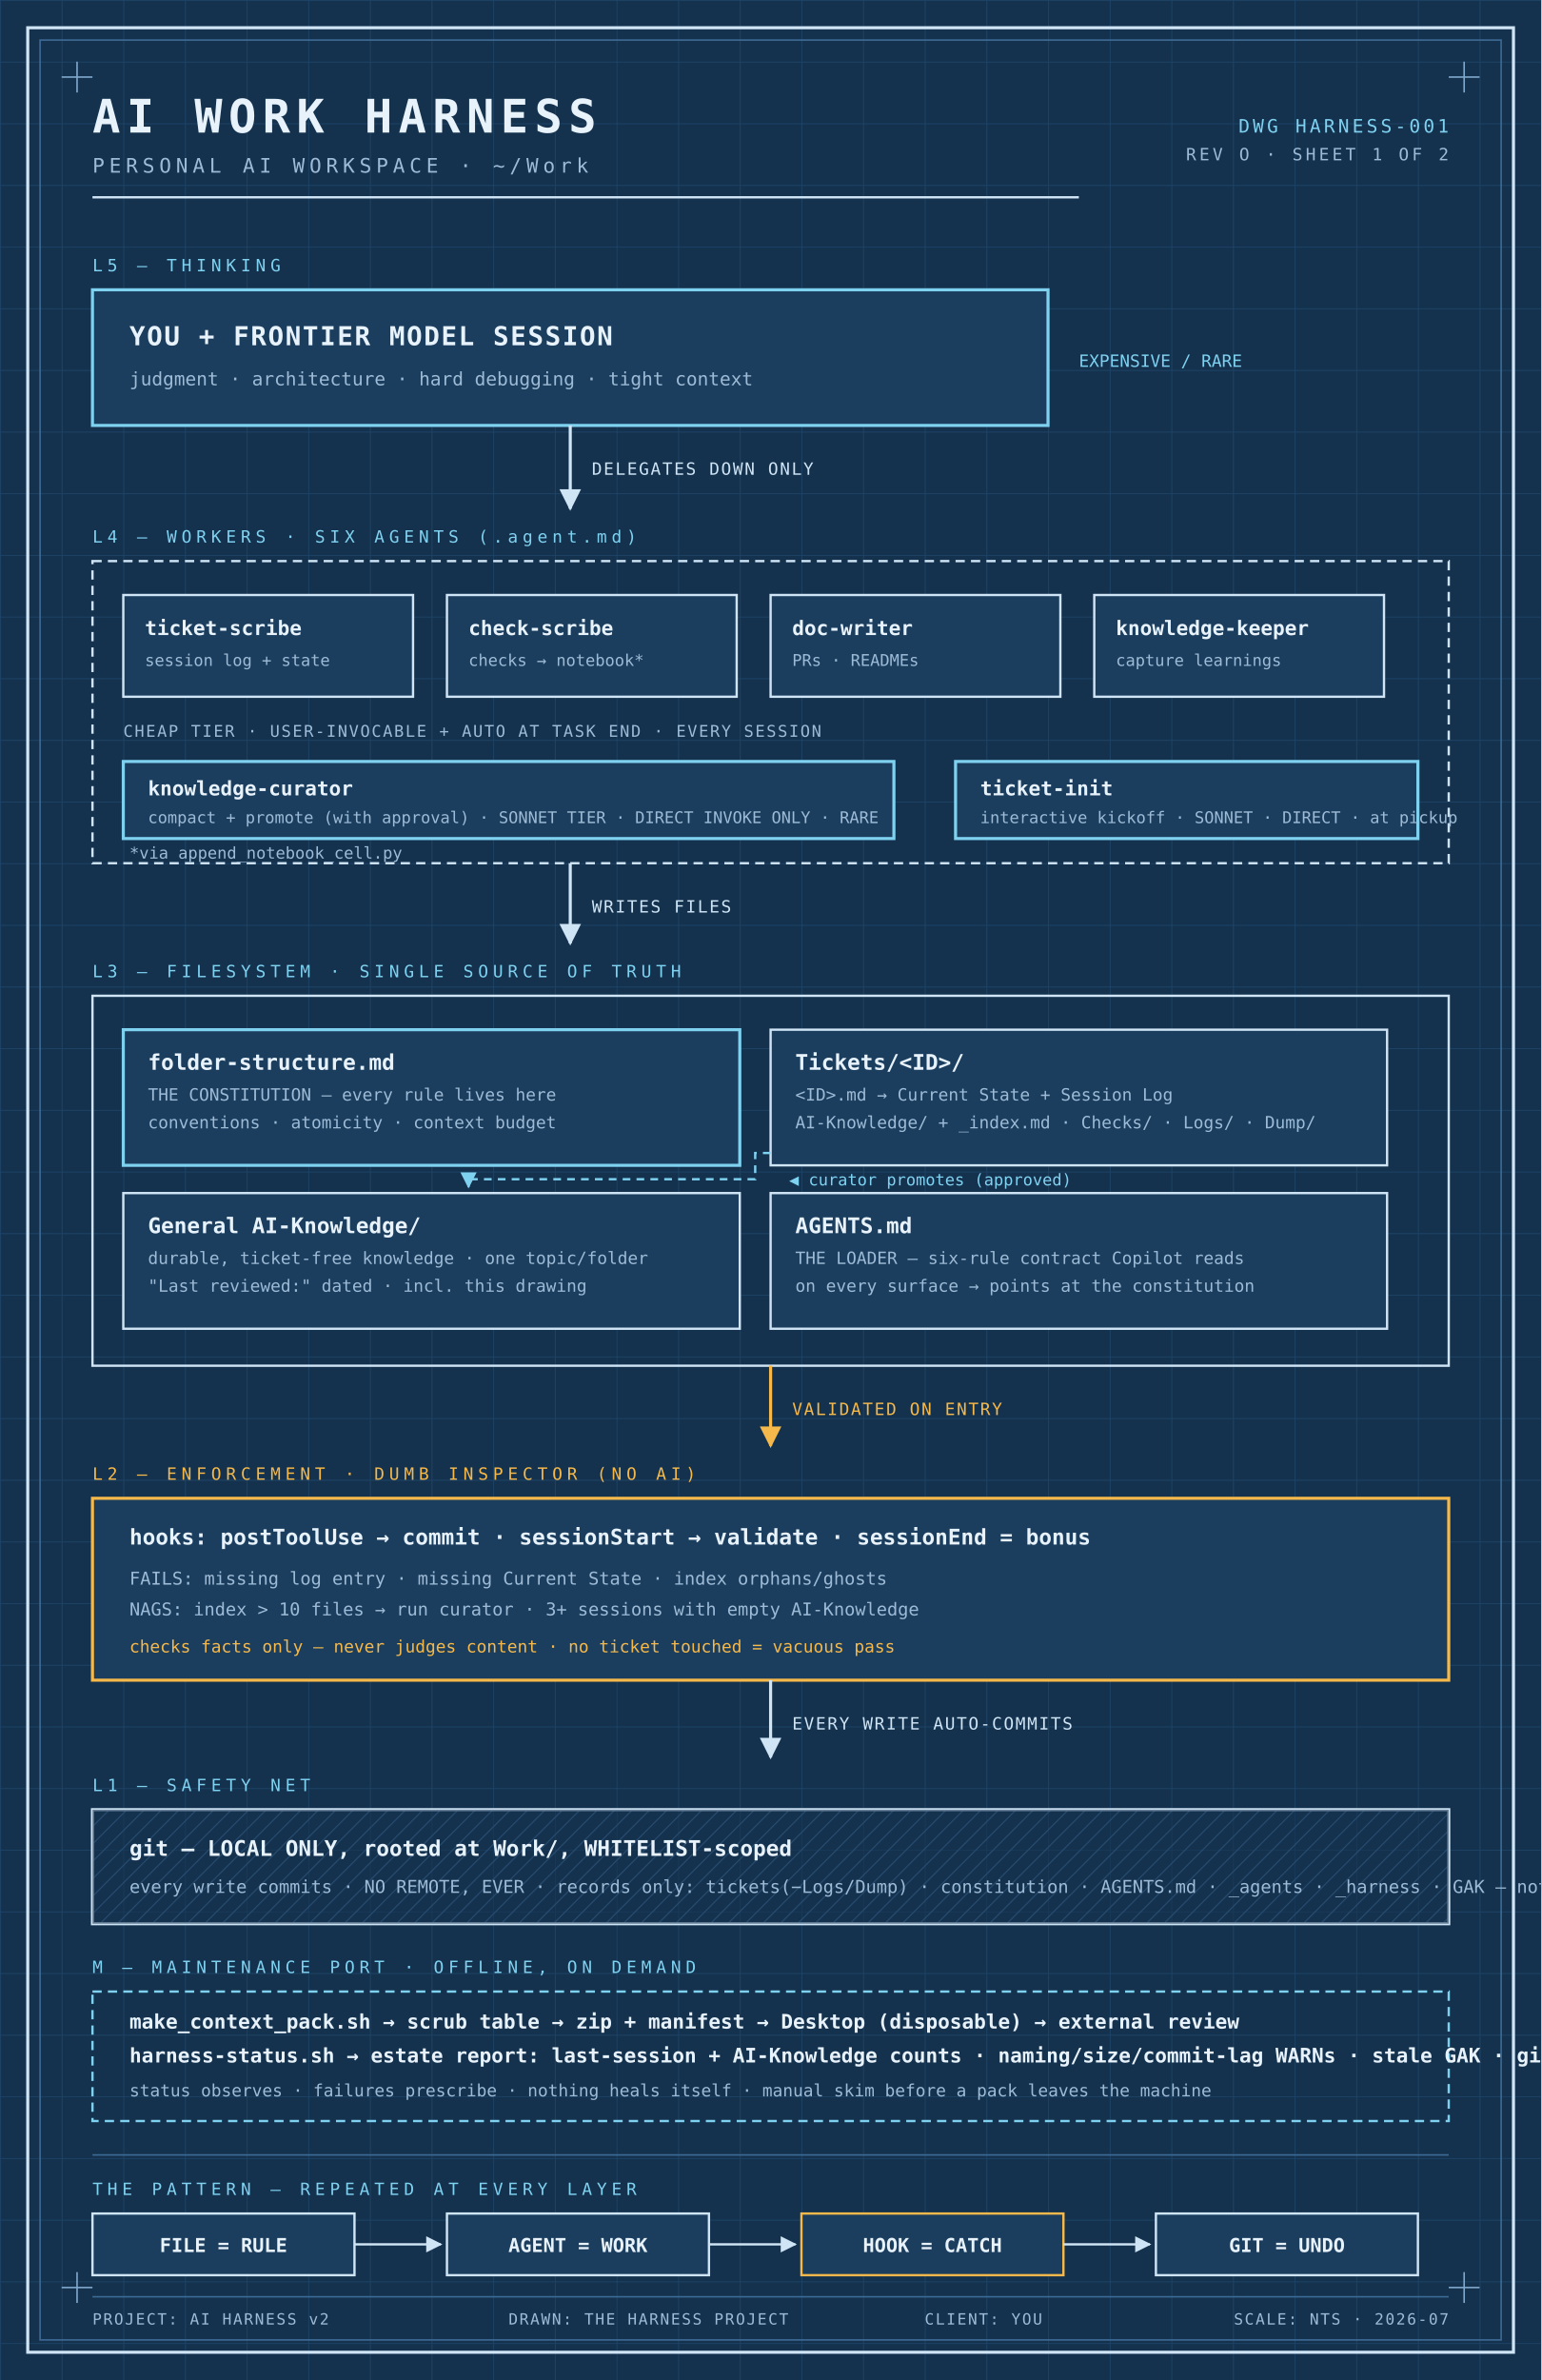
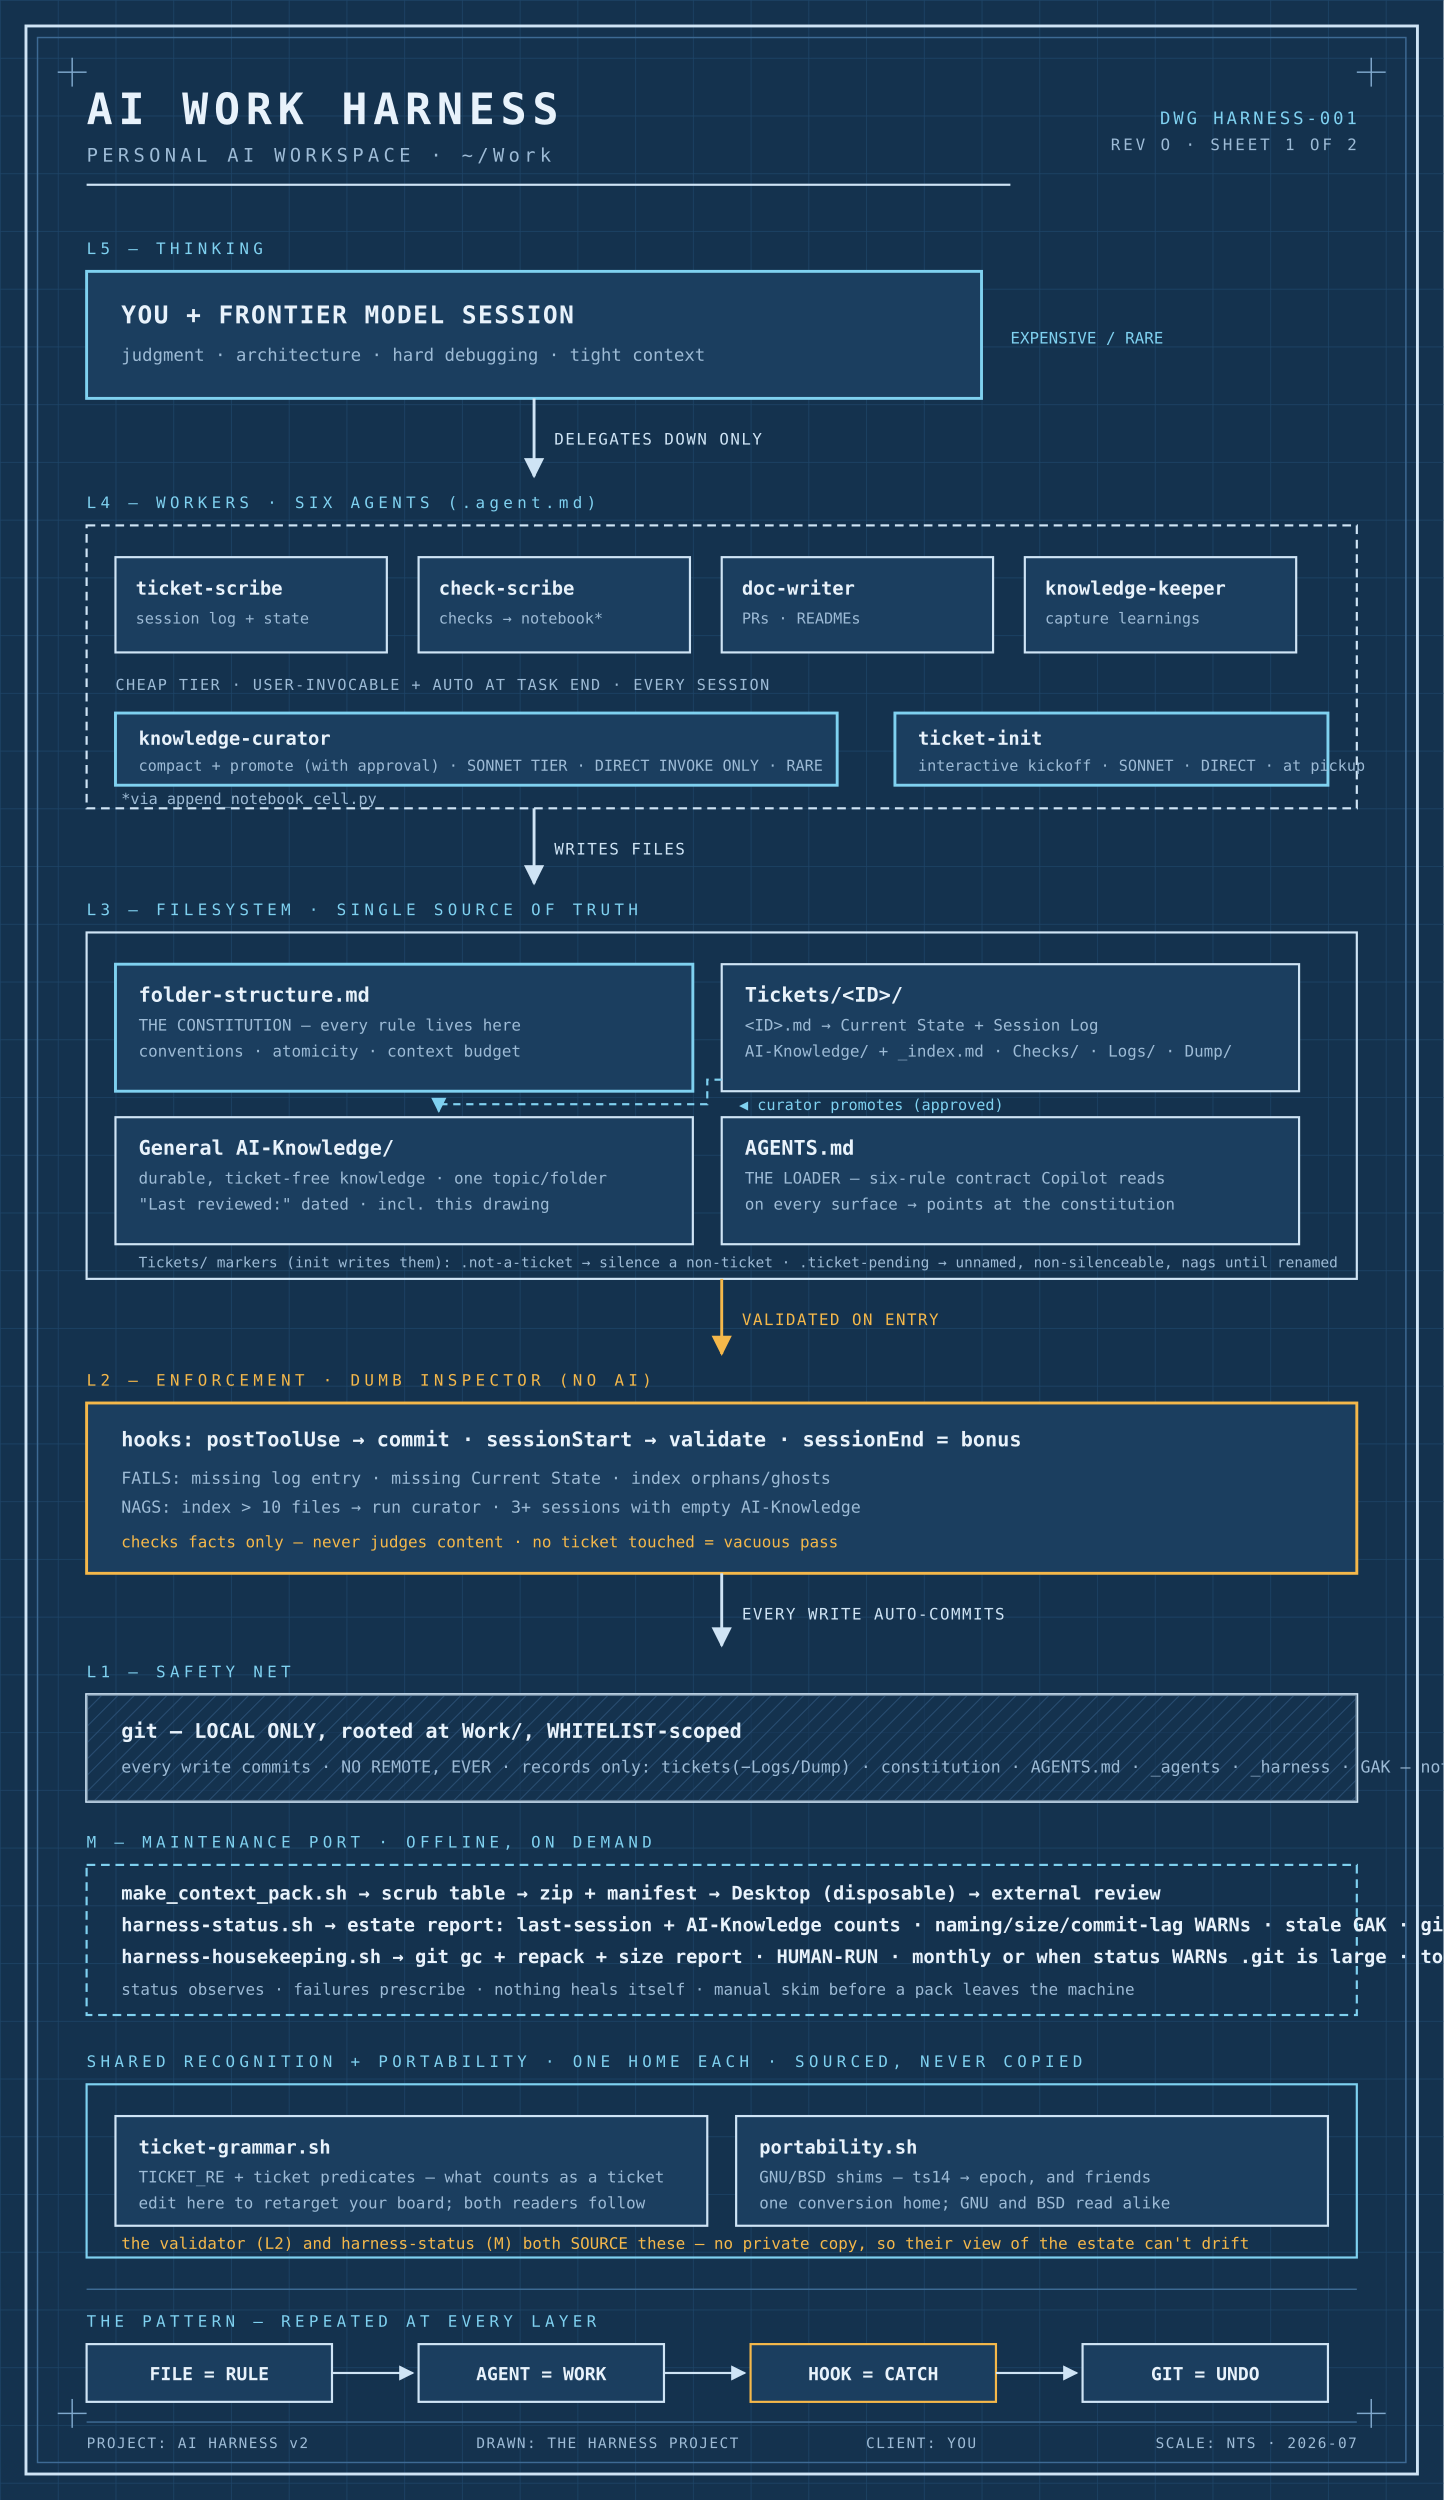
- <svg xmlns="http://www.w3.org/2000/svg" width="1000" height="1544" viewBox="0 0 1000 1544" font-family="ui-monospace, SFMono-Regular, Menlo, Consolas, monospace">
+ <svg xmlns="http://www.w3.org/2000/svg" width="1000" height="1732" viewBox="0 0 1000 1732" font-family="ui-monospace, SFMono-Regular, Menlo, Consolas, monospace">
  <defs>
    <pattern id="grid" width="40" height="40" patternUnits="userSpaceOnUse">
      <path d="M40 0H0V40" fill="none" stroke="#1E4568" stroke-width="1" />
    </pattern>
    <pattern id="hatch" width="8" height="8" patternUnits="userSpaceOnUse" patternTransform="rotate(45)">
      <line x1="0" y1="0" x2="0" y2="8" stroke="#3D6A94" stroke-width="1.5" />
    </pattern>
    <marker id="arrow" viewBox="0 0 10 10" refX="9" refY="5" markerWidth="7" markerHeight="7" orient="auto-start-reverse">
      <path d="M0 0 L10 5 L0 10 z" fill="#CFE4F5" />
    </marker>
    <marker id="arrowAmber" viewBox="0 0 10 10" refX="9" refY="5" markerWidth="7" markerHeight="7" orient="auto-start-reverse">
      <path d="M0 0 L10 5 L0 10 z" fill="#F5B84A" />
    </marker>
    <marker id="arrowCyan" viewBox="0 0 10 10" refX="9" refY="5" markerWidth="7" markerHeight="7" orient="auto-start-reverse">
      <path d="M0 0 L10 5 L0 10 z" fill="#7FD1F0" />
    </marker>
  </defs>
-   <rect width="1000" height="1544" fill="#14324E" />
-   <rect width="1000" height="1544" fill="url(#grid)" />
-   <rect x="18" y="18" width="964" height="1508" fill="none" stroke="#CFE4F5" stroke-width="2" />
-   <rect x="26" y="26" width="948" height="1492" fill="none" stroke="#3D6A94" stroke-width="1" />
+   <rect width="1000" height="1732" fill="#14324E" />
+   <rect width="1000" height="1732" fill="url(#grid)" />
+   <rect x="18" y="18" width="964" height="1696" fill="none" stroke="#CFE4F5" stroke-width="2" />
+   <rect x="26" y="26" width="948" height="1680" fill="none" stroke="#3D6A94" stroke-width="1" />
  <g stroke="#7FA8CC" stroke-width="1">
    <path d="M50 40 v20 M40 50 h20" />
    <path d="M950 40 v20 M940 50 h20" />
-     <path d="M50 1474 v20 M40 1484 h20" />
-     <path d="M950 1474 v20 M940 1484 h20" />
+     <path d="M50 1662 v20 M40 1672 h20" />
+     <path d="M950 1662 v20 M940 1672 h20" />
  </g>
  <text x="60" y="86" fill="#E8F2FB" font-size="30" font-weight="700" letter-spacing="4">AI WORK HARNESS</text>
  <text x="60" y="112" fill="#9DBBD6" font-size="13" letter-spacing="3">PERSONAL AI WORKSPACE · ~/Work</text>
  <line x1="60" y1="128" x2="700" y2="128" stroke="#CFE4F5" stroke-width="1.5" />
  <text x="940" y="86" fill="#7FD1F0" font-size="12" letter-spacing="2" text-anchor="end">DWG HARNESS-001</text>
  <text x="940" y="104" fill="#9DBBD6" font-size="11" letter-spacing="2" text-anchor="end">REV O · SHEET 1 OF 2</text>
  <text x="60" y="176" fill="#7FD1F0" font-size="11" letter-spacing="3">L5 — THINKING</text>
  <rect x="60" y="188" width="620" height="88" fill="#1B3E5F" stroke="#7FD1F0" stroke-width="2" />
  <text x="84" y="224" fill="#E8F2FB" font-size="17" font-weight="700" letter-spacing="1">YOU  +  FRONTIER MODEL SESSION</text>
  <text x="84" y="250" fill="#9DBBD6" font-size="12">judgment · architecture · hard debugging · tight context</text>
  <text x="700" y="238" fill="#7FD1F0" font-size="11">EXPENSIVE / RARE</text>
  <line x1="370" y1="276" x2="370" y2="330" stroke="#CFE4F5" stroke-width="2" marker-end="url(#arrow)" />
  <text x="384" y="308" fill="#CFE4F5" font-size="11" letter-spacing="1">DELEGATES DOWN ONLY</text>
  <text x="60" y="352" fill="#7FD1F0" font-size="11" letter-spacing="3">L4 — WORKERS · SIX AGENTS (.agent.md)</text>
  <rect x="60" y="364" width="880" height="196" fill="none" stroke="#CFE4F5" stroke-width="1.5" stroke-dasharray="6 4" />
  <g>
    <rect x="80" y="386" width="188" height="66" fill="#1B3E5F" stroke="#CFE4F5" stroke-width="1.5" />
    <text x="94" y="412" fill="#E8F2FB" font-size="13" font-weight="700">ticket-scribe</text>
    <text x="94" y="432" fill="#9DBBD6" font-size="10.5">session log + state</text>
    <rect x="290" y="386" width="188" height="66" fill="#1B3E5F" stroke="#CFE4F5" stroke-width="1.5" />
    <text x="304" y="412" fill="#E8F2FB" font-size="13" font-weight="700">check-scribe</text>
    <text x="304" y="432" fill="#9DBBD6" font-size="10.5">checks → notebook*</text>
    <rect x="500" y="386" width="188" height="66" fill="#1B3E5F" stroke="#CFE4F5" stroke-width="1.5" />
    <text x="514" y="412" fill="#E8F2FB" font-size="13" font-weight="700">doc-writer</text>
    <text x="514" y="432" fill="#9DBBD6" font-size="10.5">PRs · READMEs</text>
    <rect x="710" y="386" width="188" height="66" fill="#1B3E5F" stroke="#CFE4F5" stroke-width="1.5" />
    <text x="724" y="412" fill="#E8F2FB" font-size="13" font-weight="700">knowledge-keeper</text>
    <text x="724" y="432" fill="#9DBBD6" font-size="10.5">capture learnings</text>
  </g>
  <text x="80" y="478" fill="#9DBBD6" font-size="10.5" letter-spacing="1">CHEAP TIER · USER-INVOCABLE + AUTO AT TASK END · EVERY SESSION</text>
  <rect x="80" y="494" width="500" height="50" fill="#1B3E5F" stroke="#7FD1F0" stroke-width="2" />
  <text x="96" y="516" fill="#E8F2FB" font-size="13" font-weight="700">knowledge-curator</text>
  <text x="96" y="534" fill="#9DBBD6" font-size="10.5">compact + promote (with approval) · SONNET TIER · DIRECT INVOKE ONLY · RARE</text>
  <rect x="620" y="494" width="300" height="50" fill="#1B3E5F" stroke="#7FD1F0" stroke-width="2" />
  <text x="636" y="516" fill="#E8F2FB" font-size="13" font-weight="700">ticket-init</text>
  <text x="636" y="534" fill="#9DBBD6" font-size="10.5">interactive kickoff · SONNET · DIRECT · at pickup</text>
  <text x="84" y="557" fill="#9DBBD6" font-size="10.5">*via append_notebook_cell.py</text>
  <line x1="370" y1="560" x2="370" y2="612" stroke="#CFE4F5" stroke-width="2" marker-end="url(#arrow)" />
  <text x="384" y="592" fill="#CFE4F5" font-size="11" letter-spacing="1">WRITES FILES</text>
  <text x="60" y="634" fill="#7FD1F0" font-size="11" letter-spacing="3">L3 — FILESYSTEM · SINGLE SOURCE OF TRUTH</text>
  <rect x="60" y="646" width="880" height="240" fill="none" stroke="#CFE4F5" stroke-width="1.5" />
  <rect x="80" y="668" width="400" height="88" fill="#1B3E5F" stroke="#7FD1F0" stroke-width="2" />
  <text x="96" y="694" fill="#E8F2FB" font-size="14" font-weight="700">folder-structure.md</text>
  <text x="96" y="714" fill="#9DBBD6" font-size="11">THE CONSTITUTION — every rule lives here</text>
  <text x="96" y="732" fill="#9DBBD6" font-size="11">conventions · atomicity · context budget</text>
  <rect x="500" y="668" width="400" height="88" fill="#1B3E5F" stroke="#CFE4F5" stroke-width="1.5" />
  <text x="516" y="694" fill="#E8F2FB" font-size="14" font-weight="700">Tickets/&lt;ID&gt;/</text>
  <text x="516" y="714" fill="#9DBBD6" font-size="11">&lt;ID&gt;.md → Current State + Session Log</text>
  <text x="516" y="732" fill="#9DBBD6" font-size="11">AI-Knowledge/ + _index.md · Checks/ · Logs/ · Dump/</text>
  <rect x="80" y="774" width="400" height="88" fill="#1B3E5F" stroke="#CFE4F5" stroke-width="1.5" />
  <text x="96" y="800" fill="#E8F2FB" font-size="14" font-weight="700">General AI-Knowledge/</text>
  <text x="96" y="820" fill="#9DBBD6" font-size="11">durable, ticket-free knowledge · one topic/folder</text>
  <text x="96" y="838" fill="#9DBBD6" font-size="11">"Last reviewed:" dated · incl. this drawing</text>
  <rect x="500" y="774" width="400" height="88" fill="#1B3E5F" stroke="#CFE4F5" stroke-width="1.5" />
  <text x="516" y="800" fill="#E8F2FB" font-size="14" font-weight="700">AGENTS.md</text>
  <text x="516" y="820" fill="#9DBBD6" font-size="11">THE LOADER — six-rule contract Copilot reads</text>
  <text x="516" y="838" fill="#9DBBD6" font-size="11">on every surface → points at the constitution</text>
+   <text x="96" y="878" fill="#9DBBD6" font-size="10">Tickets/ markers (init writes them): .not-a-ticket → silence a non-ticket · .ticket-pending → unnamed, non-silenceable, nags until renamed</text>
  <path d="M500 748 H490 V765 H304 V770" fill="none" stroke="#7FD1F0" stroke-width="1.5" stroke-dasharray="5 4" marker-end="url(#arrowCyan)" />
  <text x="512" y="769" fill="#7FD1F0" font-size="10.5">◀ curator promotes (approved)</text>
  <line x1="500" y1="886" x2="500" y2="938" stroke="#F5B84A" stroke-width="2" marker-end="url(#arrowAmber)" />
  <text x="514" y="918" fill="#F5B84A" font-size="11" letter-spacing="1">VALIDATED ON ENTRY</text>
  <text x="60" y="960" fill="#F5B84A" font-size="11" letter-spacing="3">L2 — ENFORCEMENT · DUMB INSPECTOR (NO AI)</text>
  <rect x="60" y="972" width="880" height="118" fill="#1B3E5F" stroke="#F5B84A" stroke-width="2" />
  <text x="84" y="1002" fill="#E8F2FB" font-size="14" font-weight="700">hooks: postToolUse → commit · sessionStart → validate · sessionEnd = bonus</text>
  <text x="84" y="1028" fill="#9DBBD6" font-size="11.5">FAILS: missing log entry · missing Current State · index orphans/ghosts</text>
  <text x="84" y="1048" fill="#9DBBD6" font-size="11.5">NAGS: index &gt; 10 files → run curator · 3+ sessions with empty AI-Knowledge</text>
  <text x="84" y="1072" fill="#F5B84A" font-size="11">checks facts only — never judges content · no ticket touched = vacuous pass</text>
  <line x1="500" y1="1090" x2="500" y2="1140" stroke="#CFE4F5" stroke-width="2" marker-end="url(#arrow)" />
  <text x="514" y="1122" fill="#CFE4F5" font-size="11" letter-spacing="1">EVERY WRITE AUTO-COMMITS</text>
  <text x="60" y="1162" fill="#7FD1F0" font-size="11" letter-spacing="3">L1 — SAFETY NET</text>
  <rect x="60" y="1174" width="880" height="74" fill="url(#hatch)" stroke="#CFE4F5" stroke-width="2" />
  <rect x="60" y="1174" width="880" height="74" fill="#14324E" opacity="0.55" />
  <text x="84" y="1204" fill="#E8F2FB" font-size="14" font-weight="700">git — LOCAL ONLY, rooted at Work/, WHITELIST-scoped</text>
  <text x="84" y="1228" fill="#9DBBD6" font-size="11.5">every write commits · NO REMOTE, EVER · records only: tickets(−Logs/Dump) · constitution · AGENTS.md · _agents · _harness · GAK — nothing else enters</text>
  <text x="60" y="1280" fill="#7FD1F0" font-size="11" letter-spacing="3">M — MAINTENANCE PORT · OFFLINE, ON DEMAND</text>
-   <rect x="60" y="1292" width="880" height="84" fill="none" stroke="#7FD1F0" stroke-width="1.5" stroke-dasharray="6 4" />
+   <rect x="60" y="1292" width="880" height="104" fill="none" stroke="#7FD1F0" stroke-width="1.5" stroke-dasharray="6 4" />
  <text x="84" y="1316" fill="#E8F2FB" font-size="13" font-weight="700">make_context_pack.sh  →  scrub table  →  zip + manifest → Desktop (disposable) → external review</text>
  <text x="84" y="1338" fill="#E8F2FB" font-size="13" font-weight="700">harness-status.sh  →  estate report: last-session + AI-Knowledge counts · naming/size/commit-lag WARNs · stale GAK · git/hook/agent liveness</text>
-   <text x="84" y="1360" fill="#9DBBD6" font-size="11">status observes · failures prescribe · nothing heals itself · manual skim before a pack leaves the machine</text>
-   <line x1="60" y1="1398" x2="940" y2="1398" stroke="#3D6A94" stroke-width="1" />
-   <text x="60" y="1424" fill="#7FD1F0" font-size="11" letter-spacing="3">THE PATTERN — REPEATED AT EVERY LAYER</text>
+   <text x="84" y="1360" fill="#E8F2FB" font-size="13" font-weight="700">harness-housekeeping.sh  →  git gc + repack + size report · HUMAN-RUN · monthly or when status WARNs .git is large · touches no records</text>
+   <text x="84" y="1382" fill="#9DBBD6" font-size="11">status observes · failures prescribe · nothing heals itself · manual skim before a pack leaves the machine</text>
+   <text x="60" y="1432" fill="#7FD1F0" font-size="11" letter-spacing="3">SHARED RECOGNITION + PORTABILITY · ONE HOME EACH · SOURCED, NEVER COPIED</text>
+   <rect x="60" y="1444" width="880" height="120" fill="none" stroke="#7FD1F0" stroke-width="1.5" />
+   <rect x="80" y="1466" width="410" height="76" fill="#1B3E5F" stroke="#CFE4F5" stroke-width="1.5" />
+   <text x="96" y="1492" fill="#E8F2FB" font-size="13" font-weight="700">ticket-grammar.sh</text>
+   <text x="96" y="1512" fill="#9DBBD6" font-size="11">TICKET_RE + ticket predicates — what counts as a ticket</text>
+   <text x="96" y="1530" fill="#9DBBD6" font-size="11">edit here to retarget your board; both readers follow</text>
+   <rect x="510" y="1466" width="410" height="76" fill="#1B3E5F" stroke="#CFE4F5" stroke-width="1.5" />
+   <text x="526" y="1492" fill="#E8F2FB" font-size="13" font-weight="700">portability.sh</text>
+   <text x="526" y="1512" fill="#9DBBD6" font-size="11">GNU/BSD shims — ts14 → epoch, and friends</text>
+   <text x="526" y="1530" fill="#9DBBD6" font-size="11">one conversion home; GNU and BSD read alike</text>
+   <text x="84" y="1558" fill="#F5B84A" font-size="11">the validator (L2) and harness-status (M) both SOURCE these — no private copy, so their view of the estate can't drift</text>
+   <line x1="60" y1="1586" x2="940" y2="1586" stroke="#3D6A94" stroke-width="1" />
+   <text x="60" y="1612" fill="#7FD1F0" font-size="11" letter-spacing="3">THE PATTERN — REPEATED AT EVERY LAYER</text>
  <g font-size="12.5" font-weight="700" fill="#E8F2FB">
-     <rect x="60" y="1436" width="170" height="40" fill="#1B3E5F" stroke="#CFE4F5" stroke-width="1.5" />
-     <text x="145" y="1461" text-anchor="middle">FILE = RULE</text>
-     <rect x="290" y="1436" width="170" height="40" fill="#1B3E5F" stroke="#CFE4F5" stroke-width="1.5" />
-     <text x="375" y="1461" text-anchor="middle">AGENT = WORK</text>
-     <rect x="520" y="1436" width="170" height="40" fill="#1B3E5F" stroke="#F5B84A" stroke-width="1.5" />
-     <text x="605" y="1461" text-anchor="middle">HOOK = CATCH</text>
-     <rect x="750" y="1436" width="170" height="40" fill="#1B3E5F" stroke="#CFE4F5" stroke-width="1.5" />
-     <text x="835" y="1461" text-anchor="middle">GIT = UNDO</text>
+     <rect x="60" y="1624" width="170" height="40" fill="#1B3E5F" stroke="#CFE4F5" stroke-width="1.5" />
+     <text x="145" y="1649" text-anchor="middle">FILE = RULE</text>
+     <rect x="290" y="1624" width="170" height="40" fill="#1B3E5F" stroke="#CFE4F5" stroke-width="1.5" />
+     <text x="375" y="1649" text-anchor="middle">AGENT = WORK</text>
+     <rect x="520" y="1624" width="170" height="40" fill="#1B3E5F" stroke="#F5B84A" stroke-width="1.5" />
+     <text x="605" y="1649" text-anchor="middle">HOOK = CATCH</text>
+     <rect x="750" y="1624" width="170" height="40" fill="#1B3E5F" stroke="#CFE4F5" stroke-width="1.5" />
+     <text x="835" y="1649" text-anchor="middle">GIT = UNDO</text>
  </g>
  <g stroke="#CFE4F5" stroke-width="1.5">
-     <line x1="230" y1="1456" x2="286" y2="1456" marker-end="url(#arrow)" />
-     <line x1="460" y1="1456" x2="516" y2="1456" marker-end="url(#arrow)" />
-     <line x1="690" y1="1456" x2="746" y2="1456" marker-end="url(#arrow)" />
+     <line x1="230" y1="1644" x2="286" y2="1644" marker-end="url(#arrow)" />
+     <line x1="460" y1="1644" x2="516" y2="1644" marker-end="url(#arrow)" />
+     <line x1="690" y1="1644" x2="746" y2="1644" marker-end="url(#arrow)" />
  </g>
  <g font-size="10" fill="#9DBBD6" letter-spacing="1">
-     <line x1="60" y1="1490" x2="940" y2="1490" stroke="#3D6A94" stroke-width="1" />
-     <text x="60" y="1508">PROJECT: AI HARNESS v2</text>
-     <text x="330" y="1508">DRAWN: THE HARNESS PROJECT</text>
-     <text x="600" y="1508">CLIENT: YOU</text>
-     <text x="940" y="1508" text-anchor="end">SCALE: NTS · 2026-07</text>
+     <line x1="60" y1="1678" x2="940" y2="1678" stroke="#3D6A94" stroke-width="1" />
+     <text x="60" y="1696">PROJECT: AI HARNESS v2</text>
+     <text x="330" y="1696">DRAWN: THE HARNESS PROJECT</text>
+     <text x="600" y="1696">CLIENT: YOU</text>
+     <text x="940" y="1696" text-anchor="end">SCALE: NTS · 2026-07</text>
  </g>
</svg>
